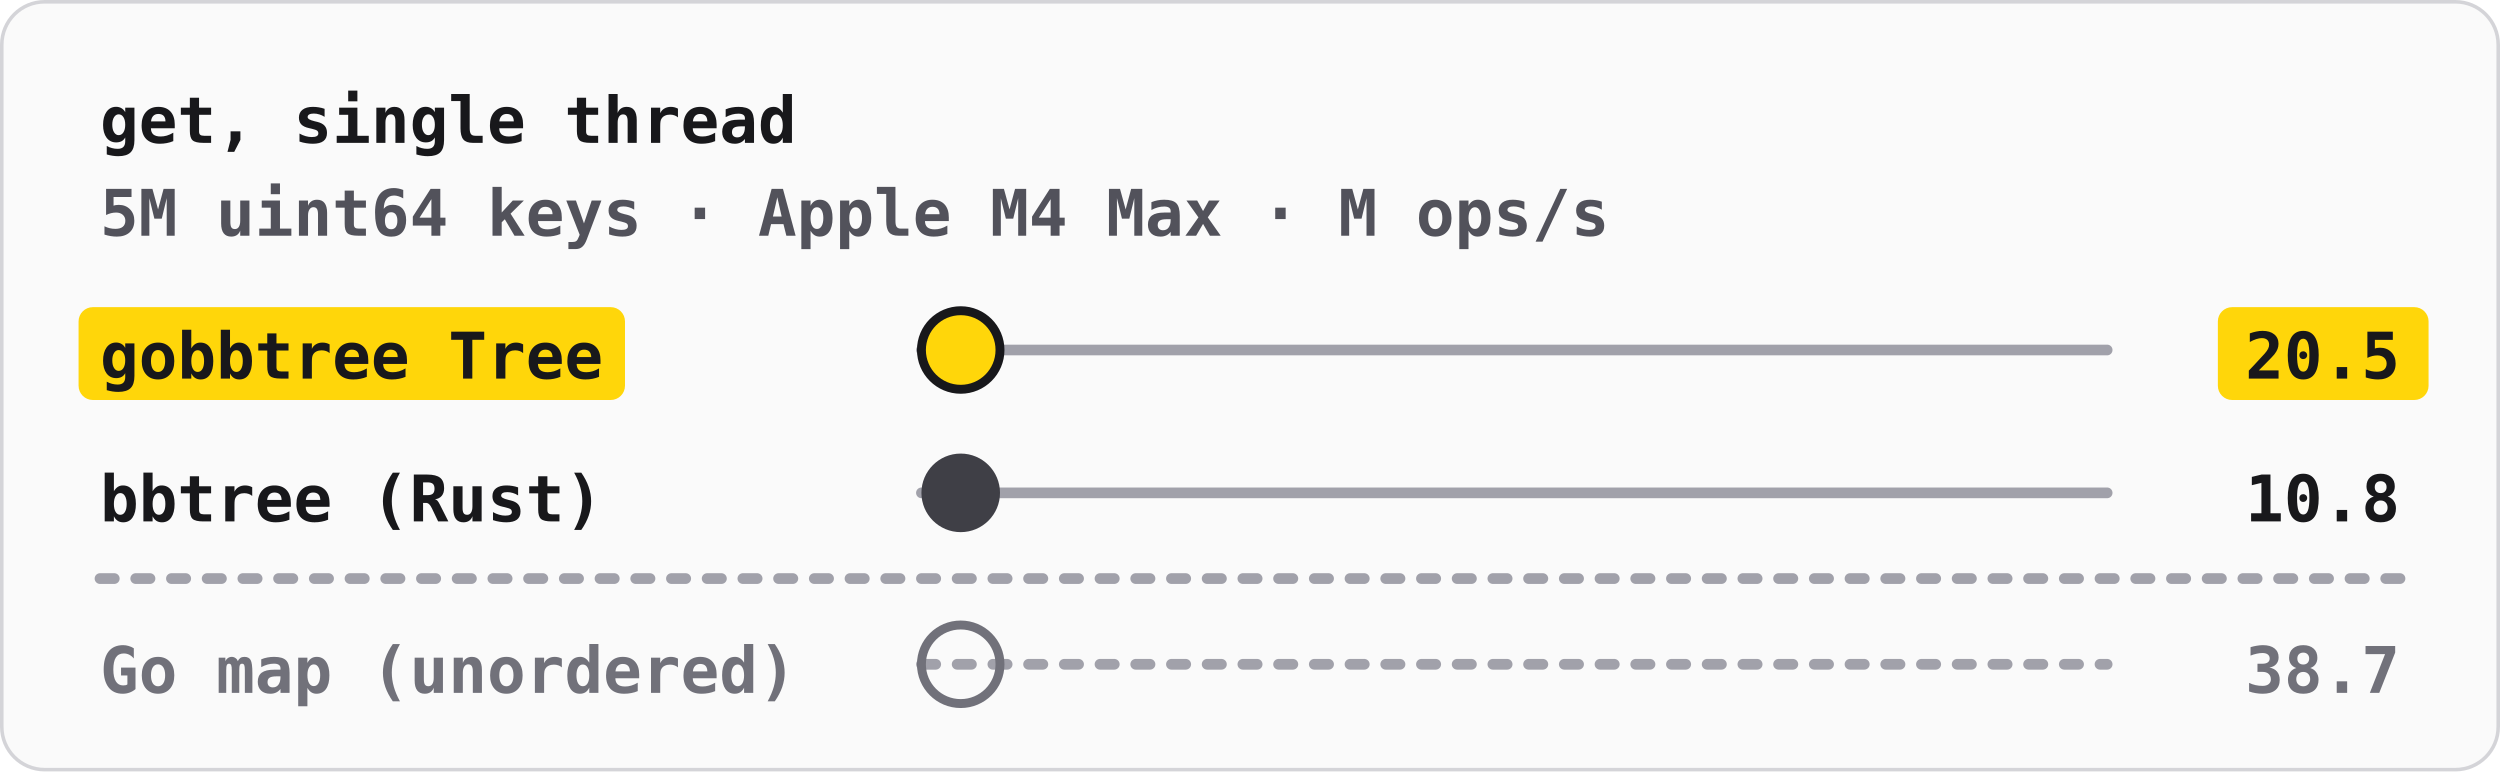
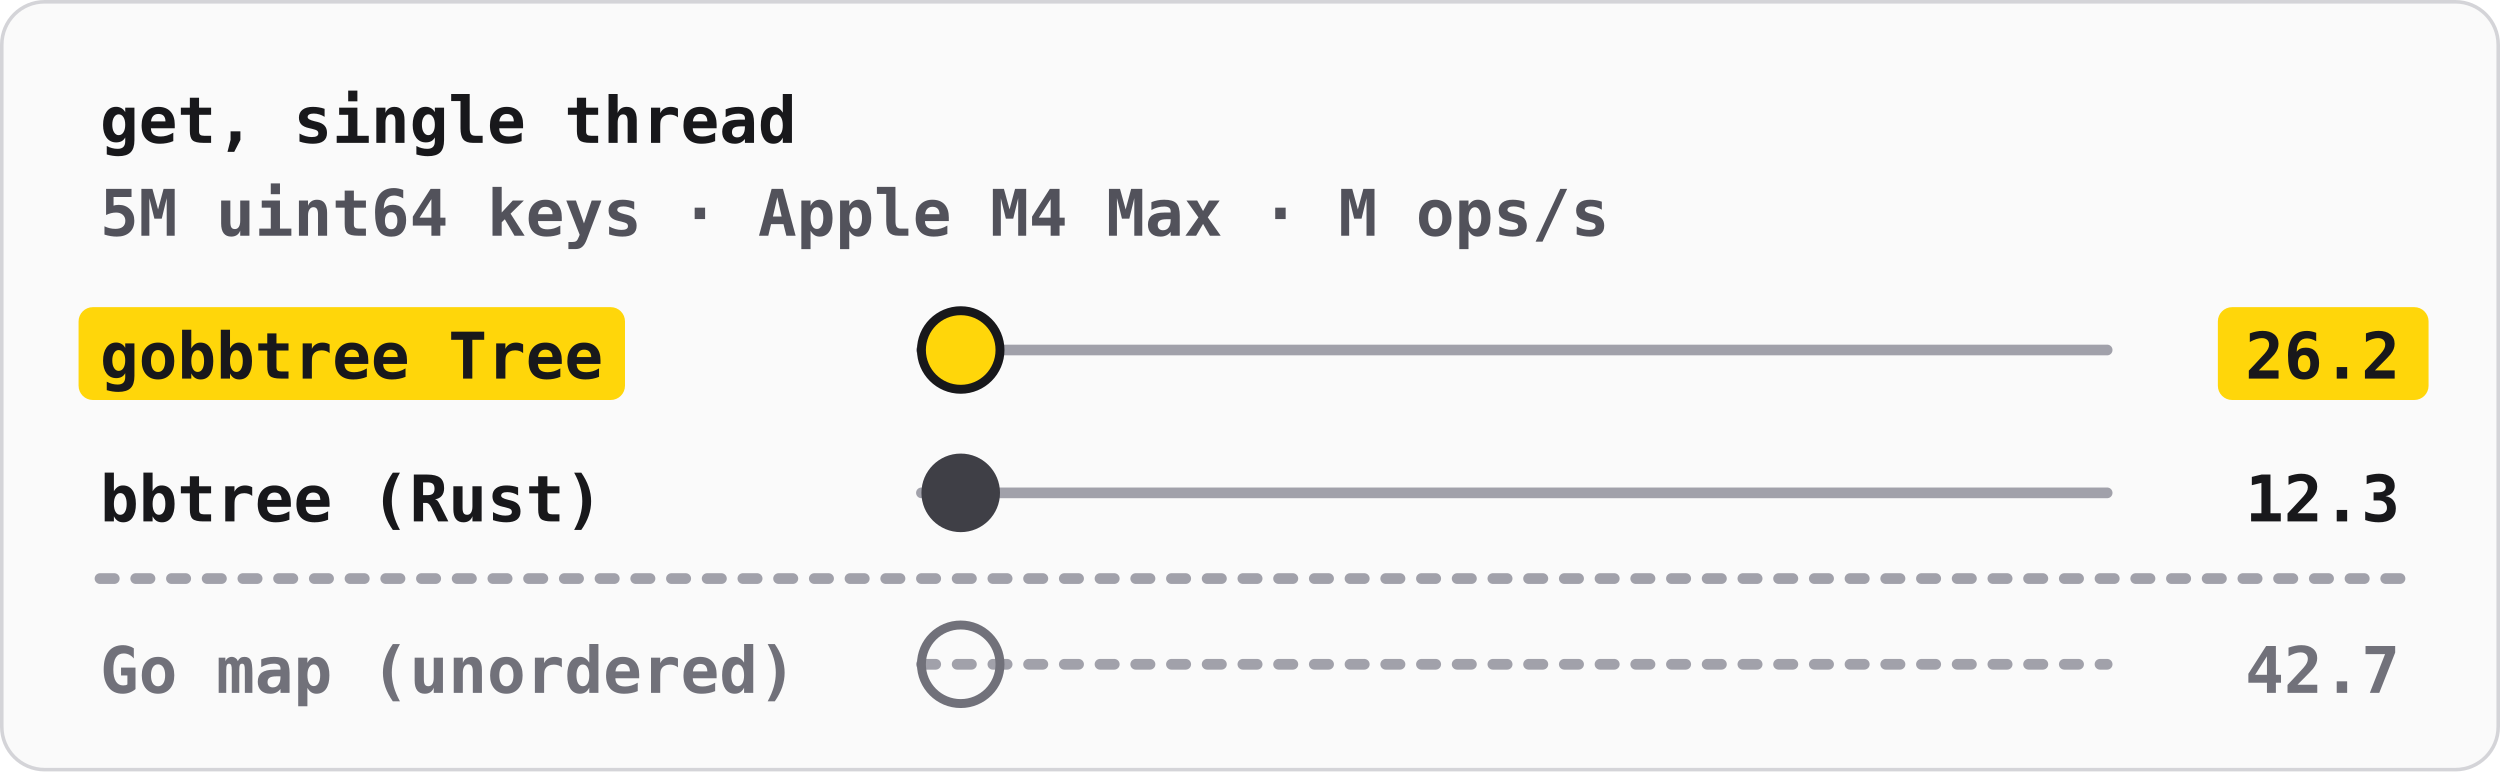
- <svg xmlns="http://www.w3.org/2000/svg" width="700" height="216" viewBox="0 0 700 216" role="img" aria-label="Get on 5M mixed uint64 keys, one thread, Apple M4 Max, in million operations per second: gobbtree Tree 20.5, bbtree (Rust) 10.8; Go map, unordered, 38.7.">
+ <svg xmlns="http://www.w3.org/2000/svg" width="700" height="216" viewBox="0 0 700 216" role="img" aria-label="Get on 5M mixed uint64 keys, one thread, Apple M4 Max, in million operations per second: gobbtree Tree 26.2, bbtree (Rust) 12.3; Go map, unordered, 42.7.">
  <style>
    text { font-family: ui-monospace, SFMono-Regular, Menlo, Consolas, monospace; font-size: 18px; font-weight: 600; fill: #18181b; }
    .title { font-weight: 800; }
    .muted { fill: #52525b; }
    .faint { fill: #71717a; }
    .ours { font-weight: 800; }
    .value { text-anchor: end; }
    .highlight { fill: #ffd60a; }
    .track { stroke: #a1a1aa; stroke-width: 3; stroke-linecap: round; }
    .dashed { stroke-dasharray: 4 6; }
    .ball { animation: bounce linear infinite alternate; }
    @keyframes bounce { to { transform: translateX(310px); } }
  </style>
  <rect x="0.5" y="0.5" width="699" height="215" rx="12" fill="#fafafa" stroke="#d4d4d8" />
  <text class="title" x="28" y="40">get, single thread</text>
  <text class="muted" x="28" y="66">5M uint64 keys · Apple M4 Max · M ops/s</text>
  <rect class="highlight" x="22" y="86" width="153" height="26" rx="4" />
  <rect class="highlight" x="621" y="86" width="59" height="26" rx="4" />
  <text class="ours" x="28" y="106">gobbtree Tree</text>
  <line class="track" x1="258" y1="98" x2="590" y2="98" />
  <circle class="ball" cx="269" cy="98" r="11" fill="#ffd60a" stroke="#18181b" stroke-width="2.5" style="animation-duration: 0.60s" />
-   <text class="ours value" x="672" y="106">20.5</text>
+   <text class="ours value" x="672" y="106">26.2</text>
  <text x="28" y="146">bbtree (Rust)</text>
  <line class="track" x1="258" y1="138" x2="590" y2="138" />
-   <circle class="ball" cx="269" cy="138" r="11" fill="#3f3f46" style="animation-duration: 1.14s" />
-   <text class="value" x="672" y="146">10.8</text>
+   <circle class="ball" cx="269" cy="138" r="11" fill="#3f3f46" style="animation-duration: 1.28s" />
+   <text class="value" x="672" y="146">12.3</text>
  <line class="track dashed" x1="28" y1="162" x2="672" y2="162" stroke-width="1.5" />
  <text class="faint" x="28" y="194">Go map (unordered)</text>
  <line class="track dashed" x1="258" y1="186" x2="590" y2="186" />
-   <circle class="ball" cx="269" cy="186" r="11" fill="none" stroke="#71717a" stroke-width="2.5" style="animation-duration: 0.32s" />
-   <text class="faint value" x="672" y="194">38.7</text>
+   <circle class="ball" cx="269" cy="186" r="11" fill="none" stroke="#71717a" stroke-width="2.5" style="animation-duration: 0.37s" />
+   <text class="faint value" x="672" y="194">42.7</text>
</svg>
